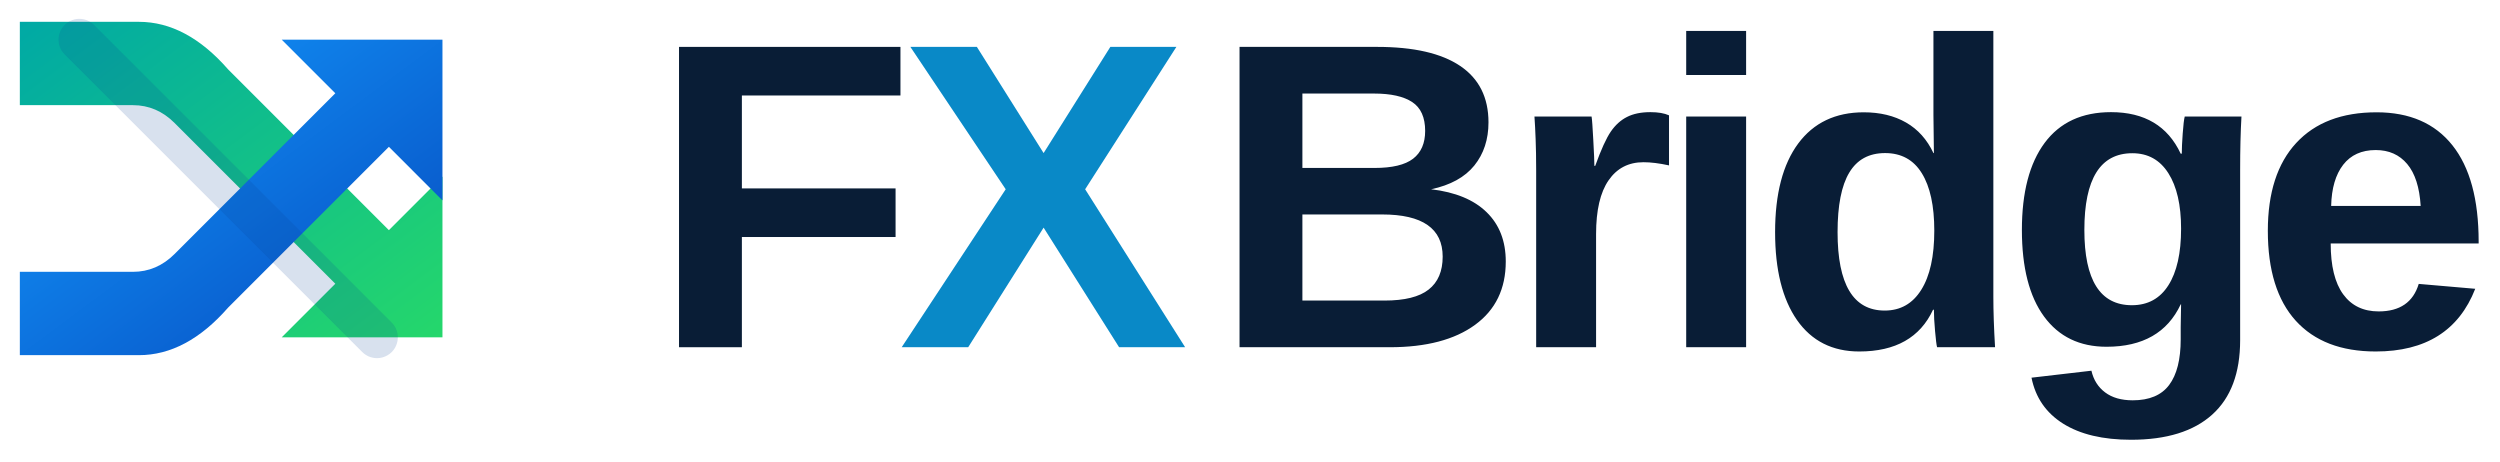
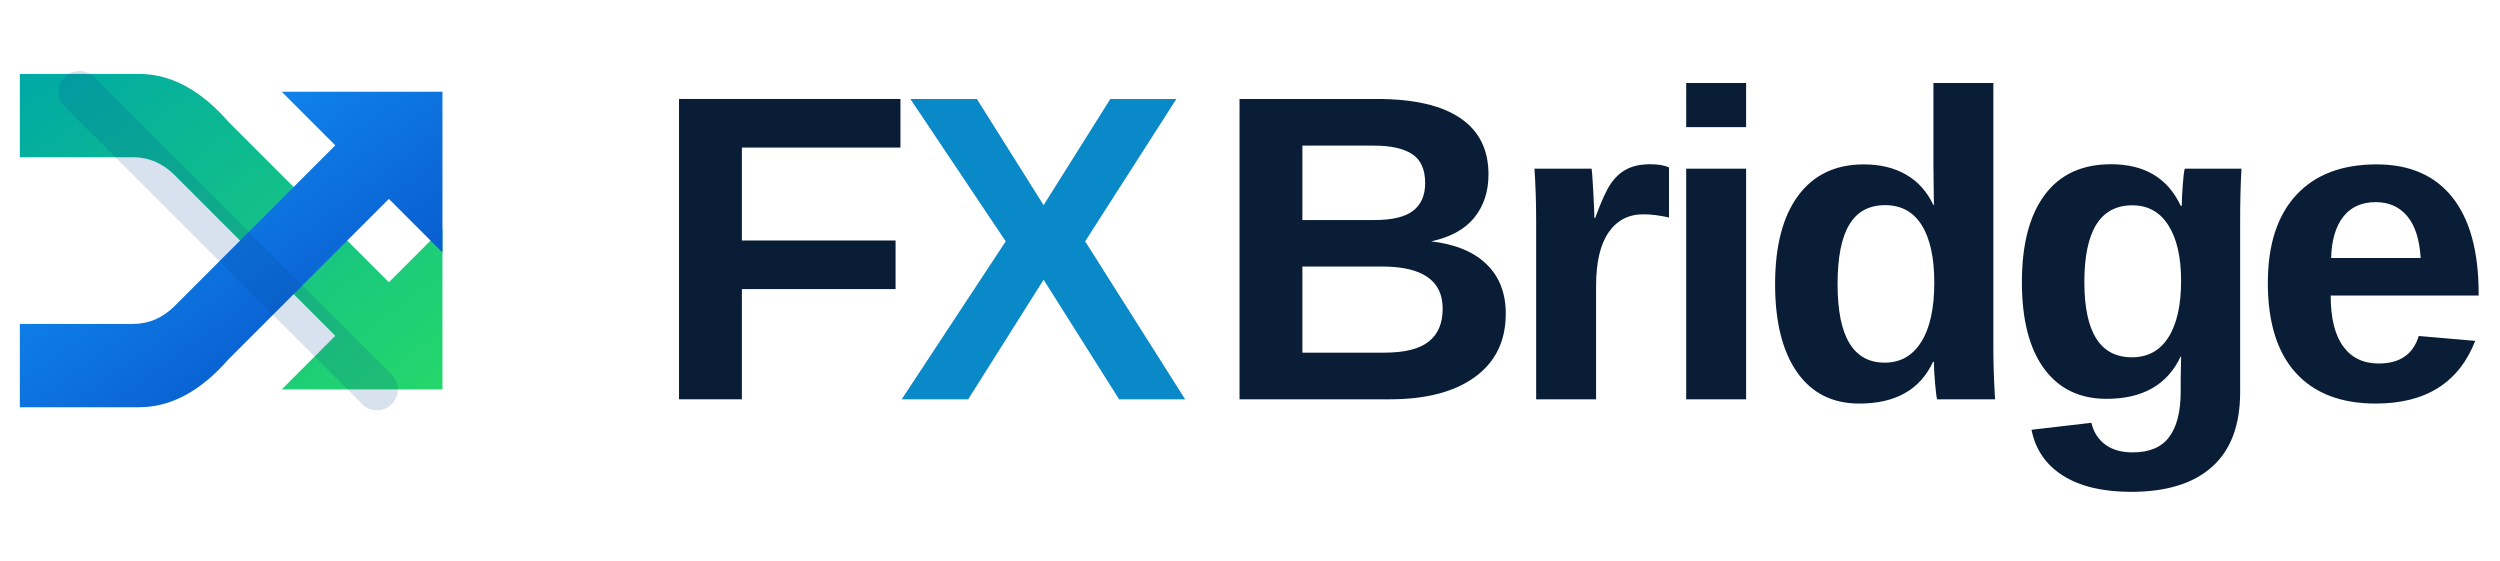
- <svg xmlns="http://www.w3.org/2000/svg" width="504" height="93" viewBox="14 36 504 93" role="img" aria-label="FXBridge logo">
+ <svg xmlns="http://www.w3.org/2000/svg" width="504" height="113" viewBox="14 25.5 504 113" role="img" aria-label="FXBridge logo">
  <svg x="0" y="14" width="120" height="120" viewBox="0 0 100 100">
    <defs>
      <linearGradient id="blue" x1="0" y1="0" x2="1" y2="1">
        <stop stop-color="#139CFF" />
        <stop offset="1" stop-color="#0649BE" />
      </linearGradient>
      <linearGradient id="green" x1="0" y1="0" x2="1" y2="1">
        <stop stop-color="#00A9A5" />
        <stop offset="1" stop-color="#25D76B" />
      </linearGradient>
    </defs>
    <path d="M15 22 H35 Q43 22 50 30 L77 57 L86 48 V75 L59 75 L68 66 L41 39 Q38 36 34 36 H15 Z" fill="url(#green)" />
    <path d="M15 78 H35 Q43 78 50 70 L77 43 L86 52 V25 L59 25 L68 34 L41 61 Q38 64 34 64 H15 Z" fill="url(#blue)" />
    <path d="M25 25 L75 75" stroke="#063D92" stroke-width="7" stroke-linecap="round" opacity=".16" />
  </svg>
  <text x="145" y="106" font-family="Arial, Helvetica, sans-serif" font-size="88" font-weight="750" letter-spacing="-4" fill="#091D36">F</text>
  <text x="195" y="106" font-family="Arial, Helvetica, sans-serif" font-size="88" font-weight="750" fill="#0989C7">X</text>
  <text x="258" y="106" font-family="Arial, Helvetica, sans-serif" font-size="88" font-weight="650" letter-spacing="-4" fill="#091D36">Bridge</text>
</svg>
